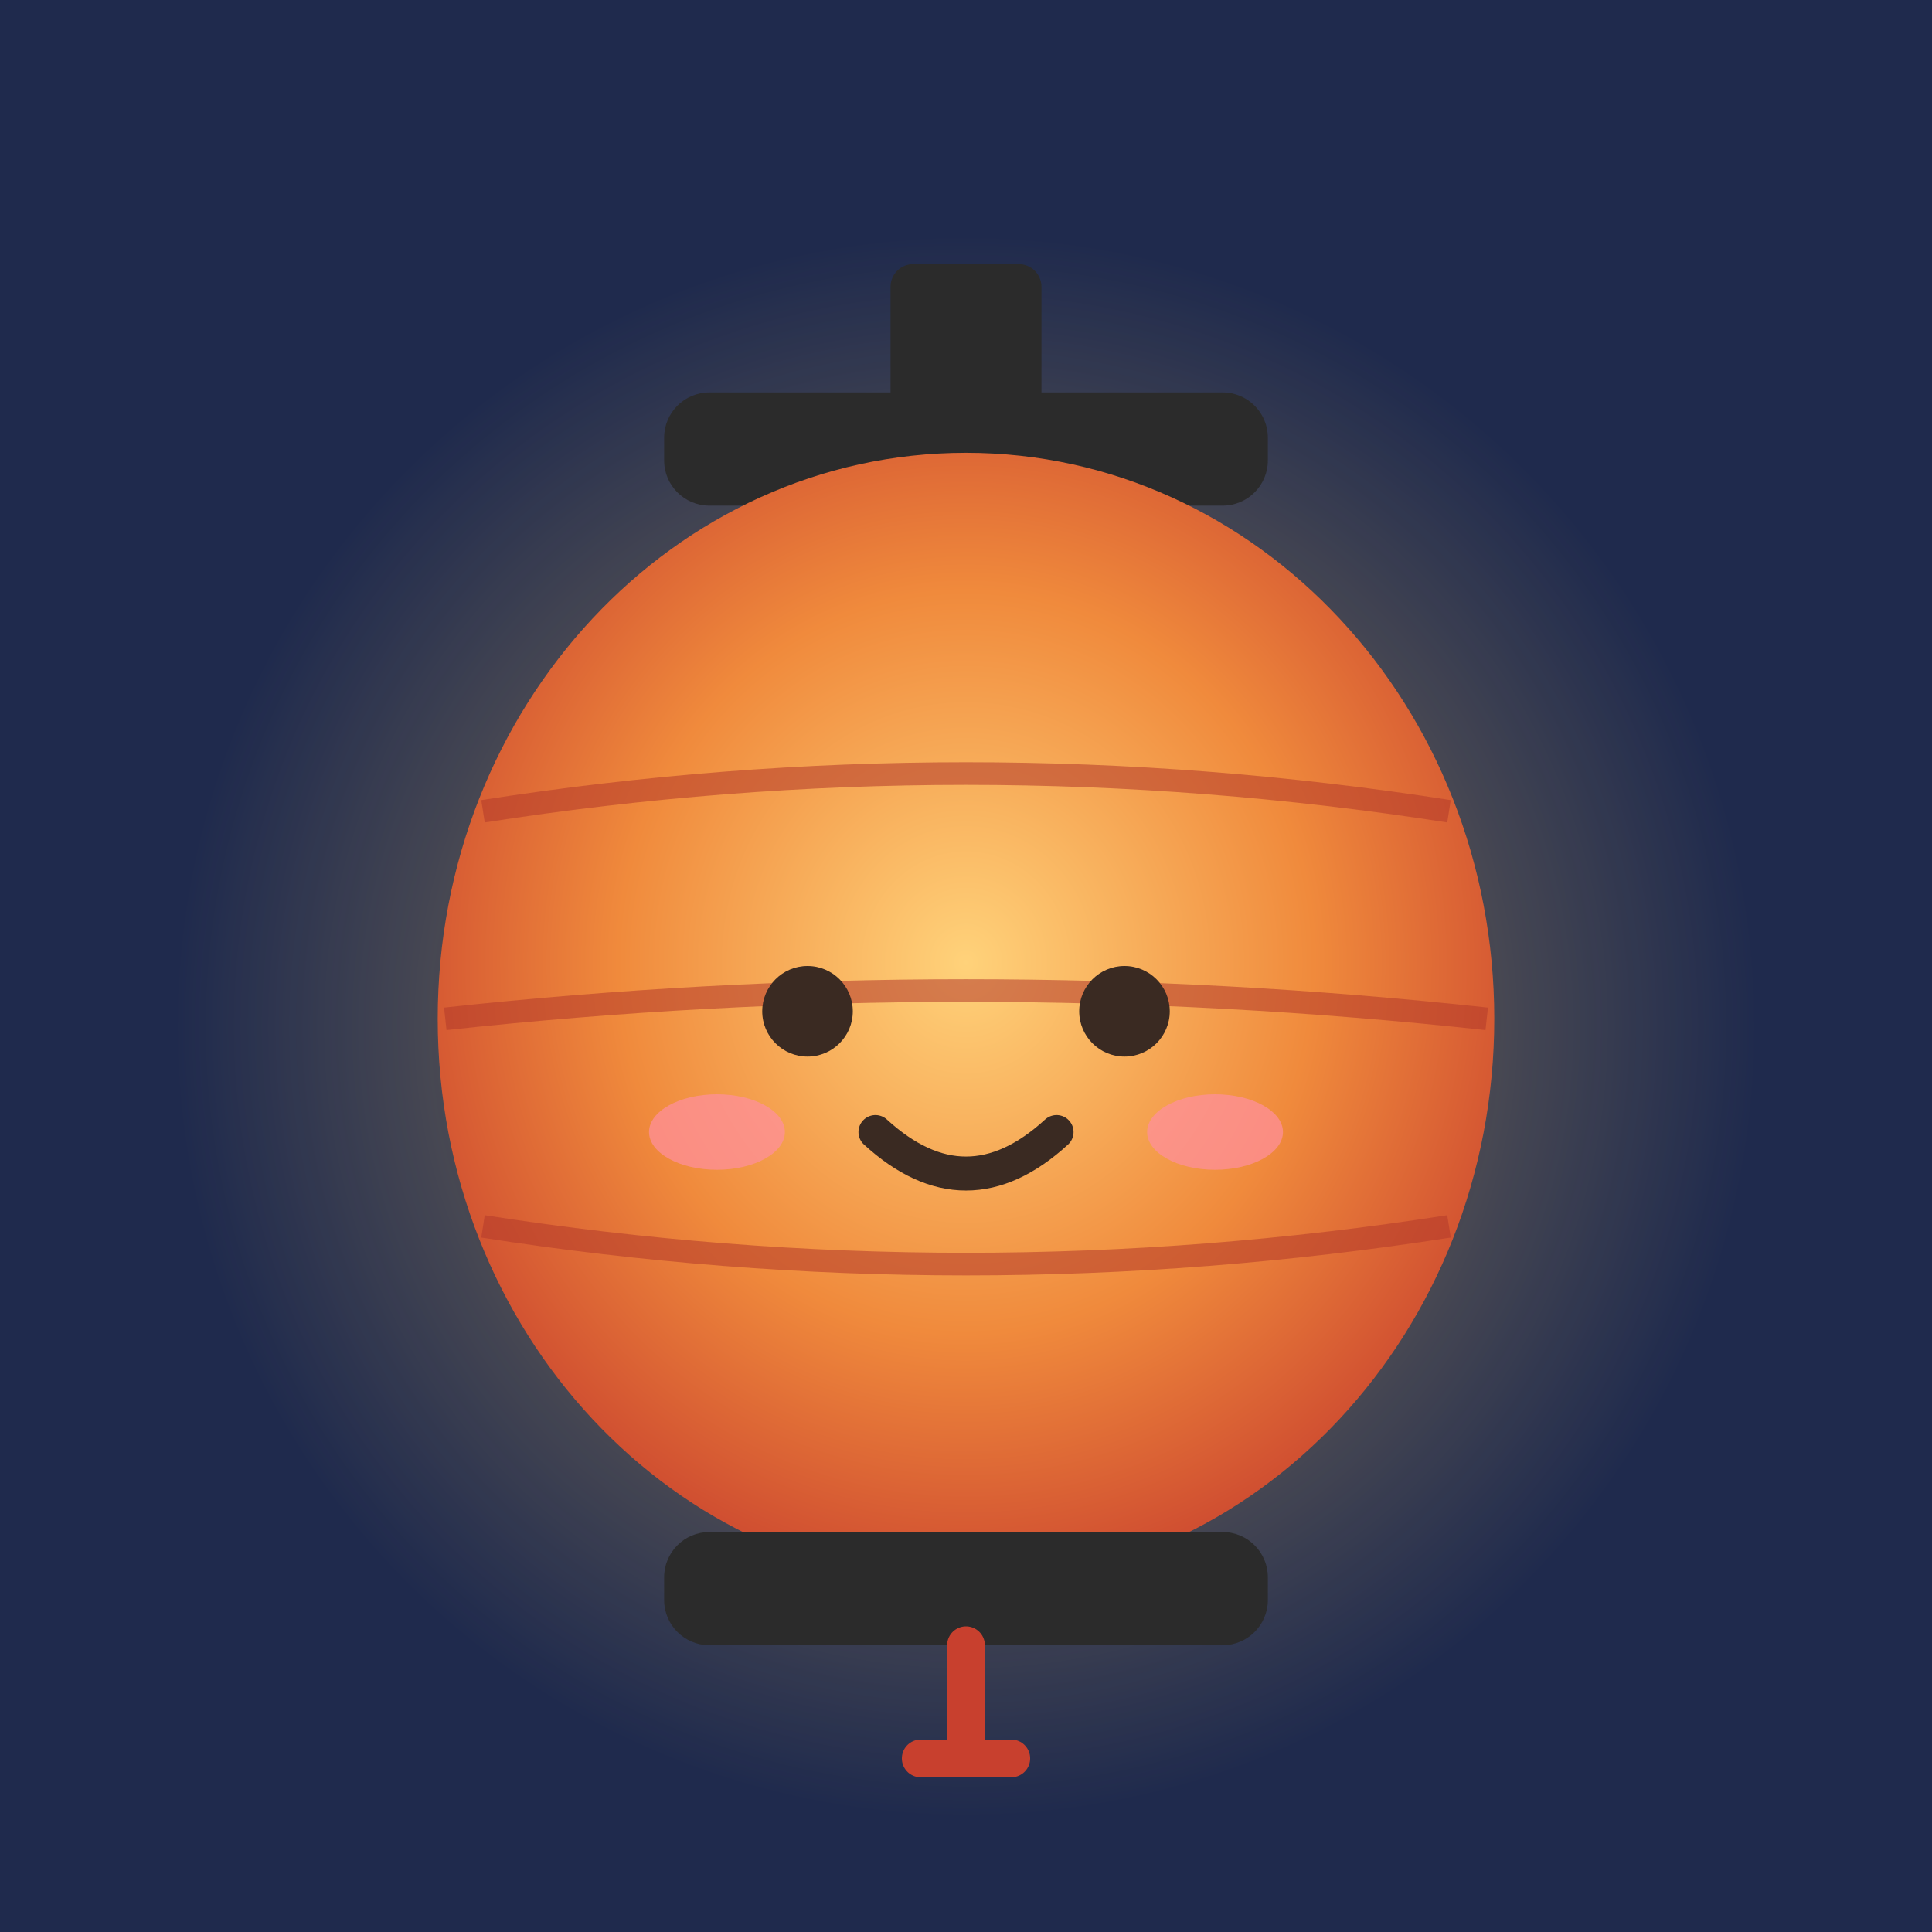
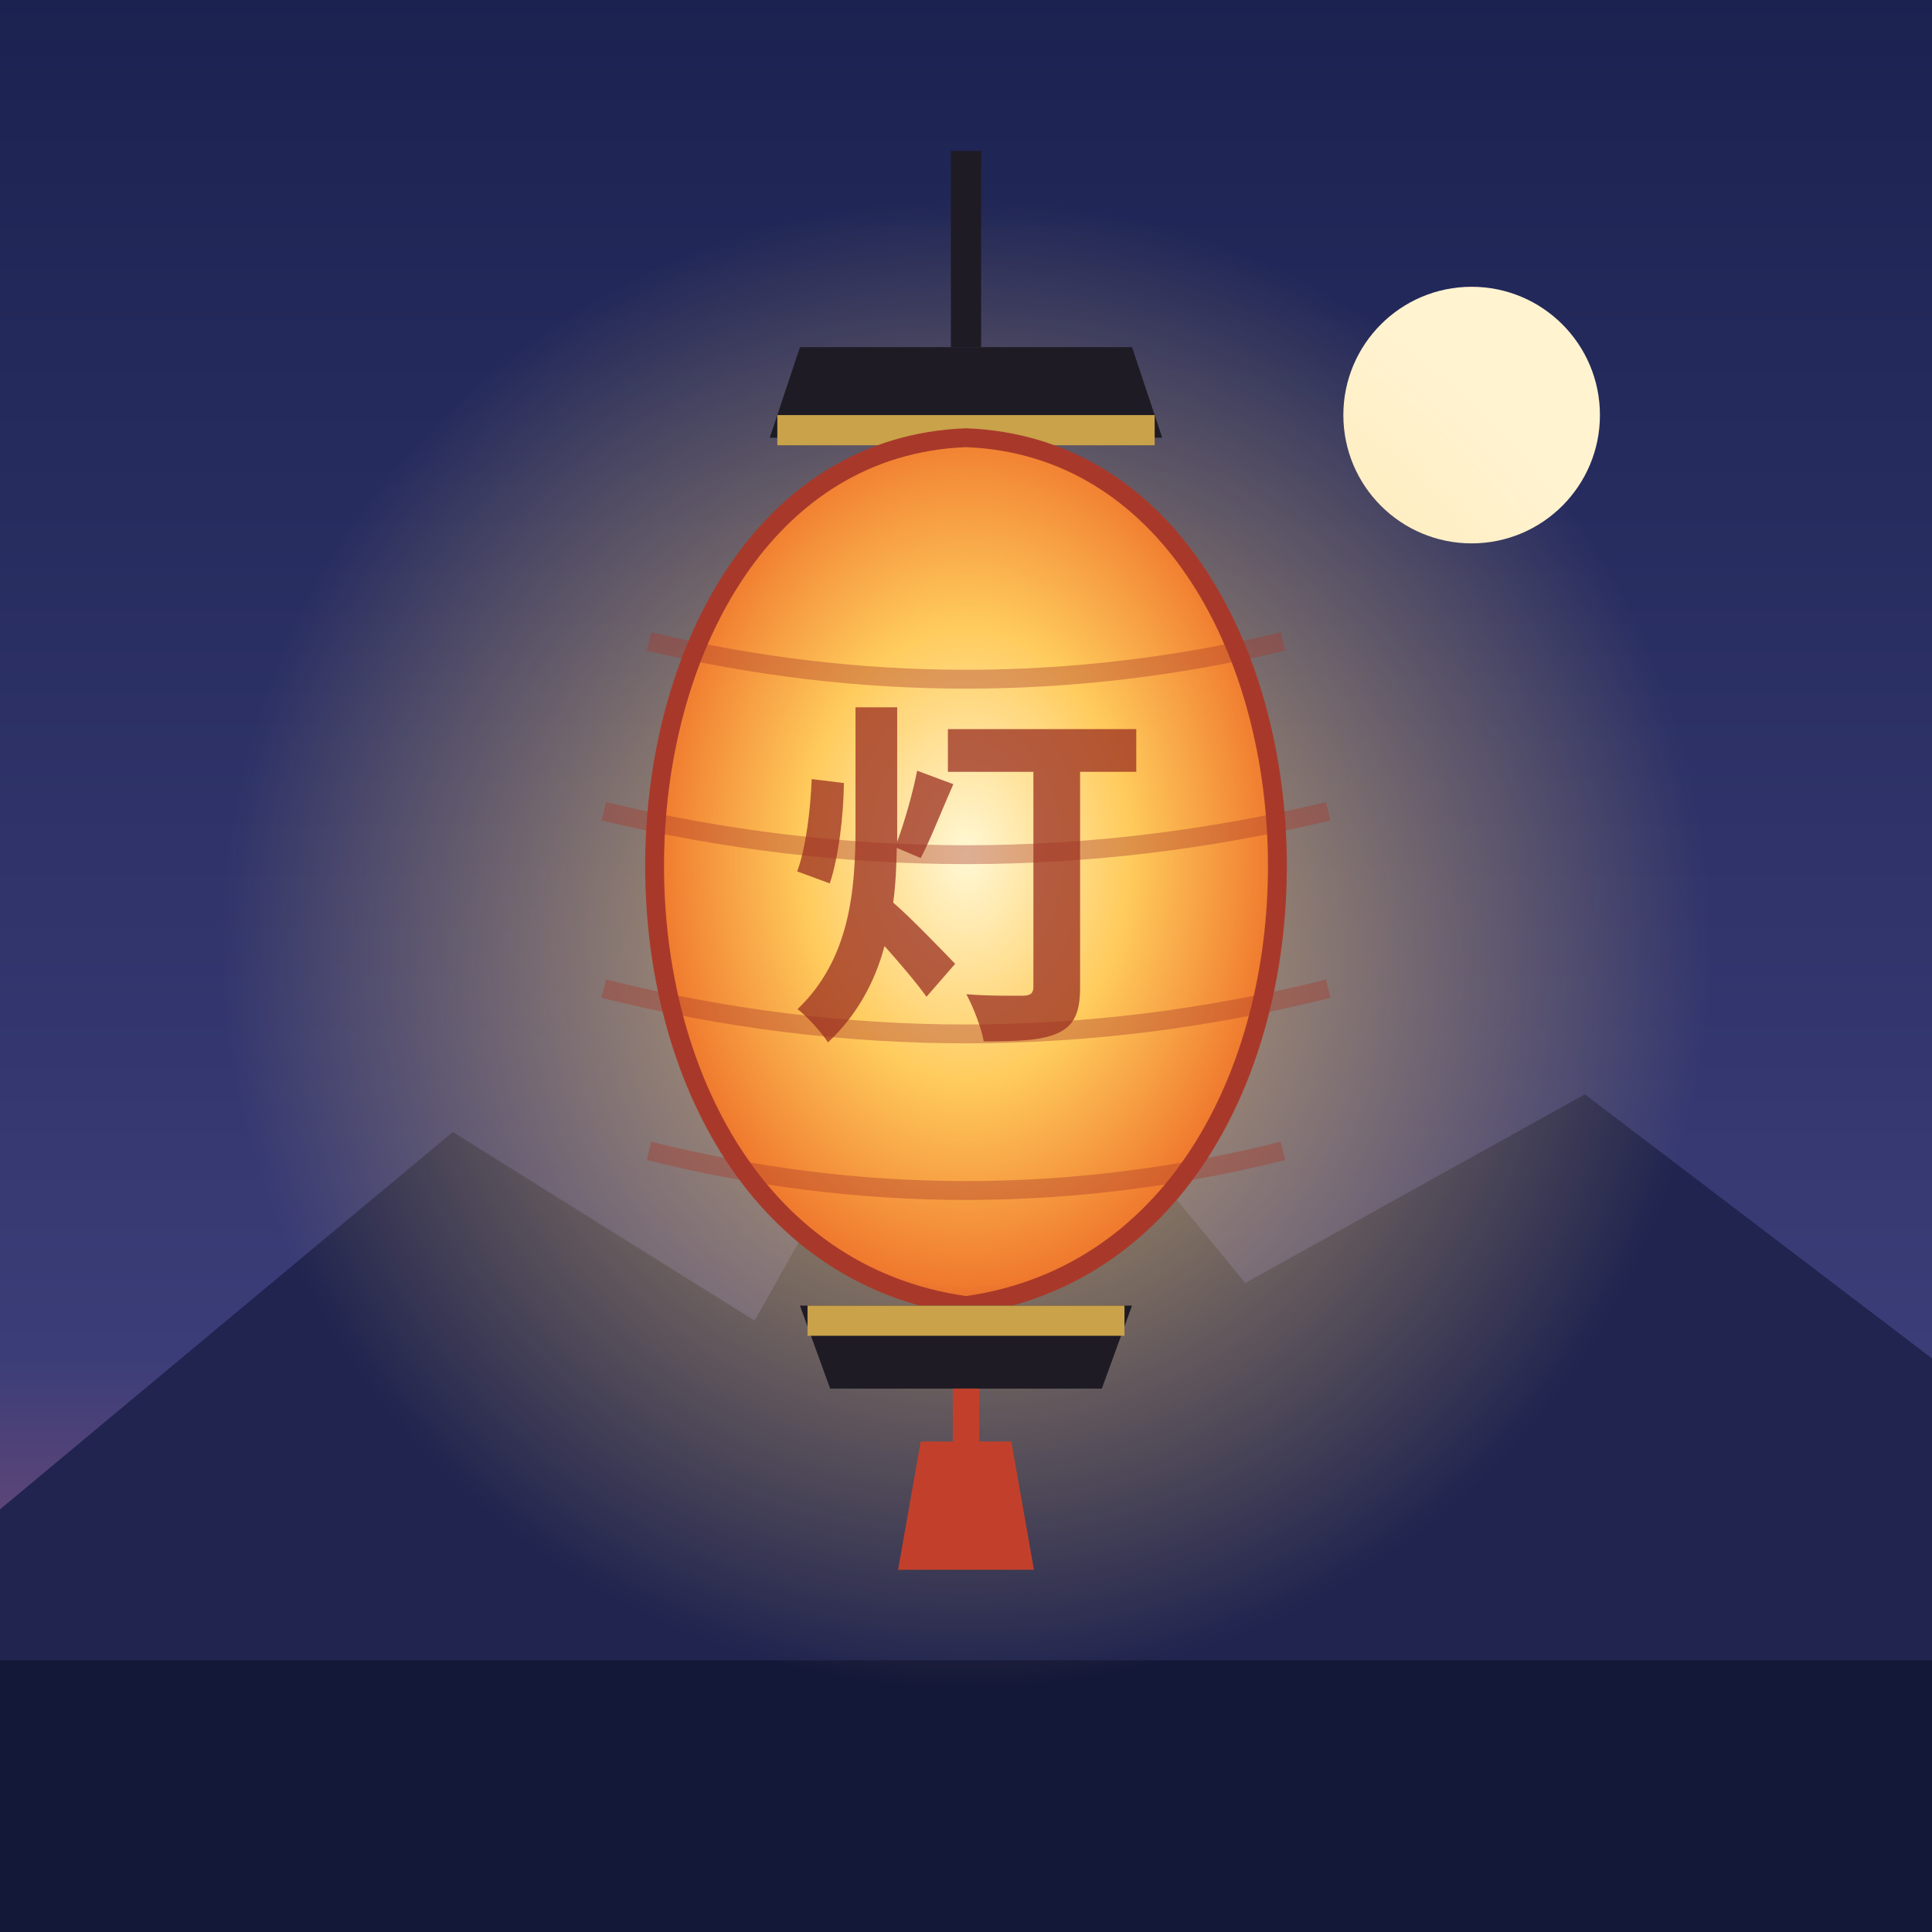
<svg xmlns="http://www.w3.org/2000/svg" viewBox="0 0 512 512">
  <defs>
-     <radialGradient id="g" cx="50%" cy="45%" r="60%">
-       <stop offset="0" stop-color="#ffd27a" />
-       <stop offset=".55" stop-color="#f08a3c" />
-       <stop offset="1" stop-color="#c8402e" />
+     <linearGradient id="sky" x1="0" y1="0" x2="0" y2="1">
+       <stop offset="0" stop-color="#1B2250" />
+       <stop offset=".7" stop-color="#3B3D78" />
+       <stop offset="1" stop-color="#B85C78" />
+     </linearGradient>
+     <radialGradient id="g" cx="50%" cy="48%" r="58%">
+       <stop offset="0" stop-color="#FFF8D6" />
+       <stop offset=".45" stop-color="#FFCB5C" />
+       <stop offset=".85" stop-color="#F07A2E" />
+       <stop offset="1" stop-color="#C8402A" />
    </radialGradient>
    <radialGradient id="h" cx="50%" cy="50%" r="50%">
-       <stop offset="0" stop-color="#ffcf6b" stop-opacity=".55" />
-       <stop offset="1" stop-color="#ffcf6b" stop-opacity="0" />
+       <stop offset="0" stop-color="#FFD27A" stop-opacity=".8" />
+       <stop offset="1" stop-color="#FFD27A" stop-opacity="0" />
    </radialGradient>
  </defs>
-   <rect width="512" height="512" rx="0" fill="#1f2a4d" />
-   <circle cx="256" cy="272" r="210" fill="url(#h)" />
-   <rect x="236" y="70" width="40" height="40" rx="6" fill="#2b2b2b" />
-   <rect x="176" y="104" width="160" height="30" rx="12" fill="#2b2b2b" />
-   <ellipse cx="256" cy="270" rx="140" ry="150" fill="url(#g)" />
-   <g stroke="#b3392a" stroke-width="6" fill="none" opacity=".55">
-     <path d="M128 215 Q256 195 384 215" />
-     <path d="M118 270 Q256 255 394 270" />
-     <path d="M128 325 Q256 345 384 325" />
+   <rect width="512" height="512" fill="url(#sky)" />
+   <circle cx="390" cy="110" r="34" fill="#FFF3D0" />
+   <path d="M0 400 L120 300 L200 350 L256 250 L330 340 L420 290 L512 360 V512 H0Z" fill="#20244F" />
+   <path d="M236 270 L256 250 L276 270 L266 276 L256 266 L246 276Z" fill="#fff" opacity=".85" />
+   <path d="M0 440 H512 V512 H0Z" fill="#141838" />
+   <circle cx="256" cy="250" r="200" fill="url(#h)" />
+   <line x1="256" y1="40" x2="256" y2="92" stroke="#1E1B24" stroke-width="8" />
+   <path d="M212 92 h88 l8 24 h-104z" fill="#1E1B24" />
+   <rect x="206" y="110" width="100" height="8" fill="#C9A24A" />
+   <path d="M256 116 C362 120 370 330 256 346 C142 330 150 120 256 116Z" fill="url(#g)" stroke="#A8392A" stroke-width="5" />
+   <g stroke="#A8392A" stroke-opacity=".38" stroke-width="5" fill="none">
+     <path d="M172 170 Q256 190 340 170" />
+     <path d="M160 215 Q256 238 352 215" />
+     <path d="M160 262 Q256 286 352 262" />
+     <path d="M172 305 Q256 326 340 305" />
  </g>
-   <circle cx="214" cy="268" r="12" fill="#3a2a22" />
-   <circle cx="298" cy="268" r="12" fill="#3a2a22" />
-   <path d="M232 300 Q256 322 280 300" stroke="#3a2a22" stroke-width="9" fill="none" stroke-linecap="round" />
-   <ellipse cx="190" cy="300" rx="18" ry="10" fill="#ff8fa0" opacity=".7" />
-   <ellipse cx="322" cy="300" rx="18" ry="10" fill="#ff8fa0" opacity=".7" />
-   <rect x="176" y="406" width="160" height="30" rx="12" fill="#2b2b2b" />
-   <path d="M256 436 v30 M244 466 h24" stroke="#c8402e" stroke-width="10" stroke-linecap="round" />
+   <text x="256" y="268" text-anchor="middle" font-size="96" font-weight="700" font-family="serif" fill="#9B2F22" opacity=".75">灯</text>
+   <path d="M212 346 h88 l-8 22 h-72z" fill="#1E1B24" />
+   <rect x="214" y="346" width="84" height="8" fill="#C9A24A" />
+   <path d="M256 368 v16" stroke="#C2402B" stroke-width="7" />
+   <path d="M244 382 h24 l6 34 h-36z" fill="#C2402B" />
</svg>
